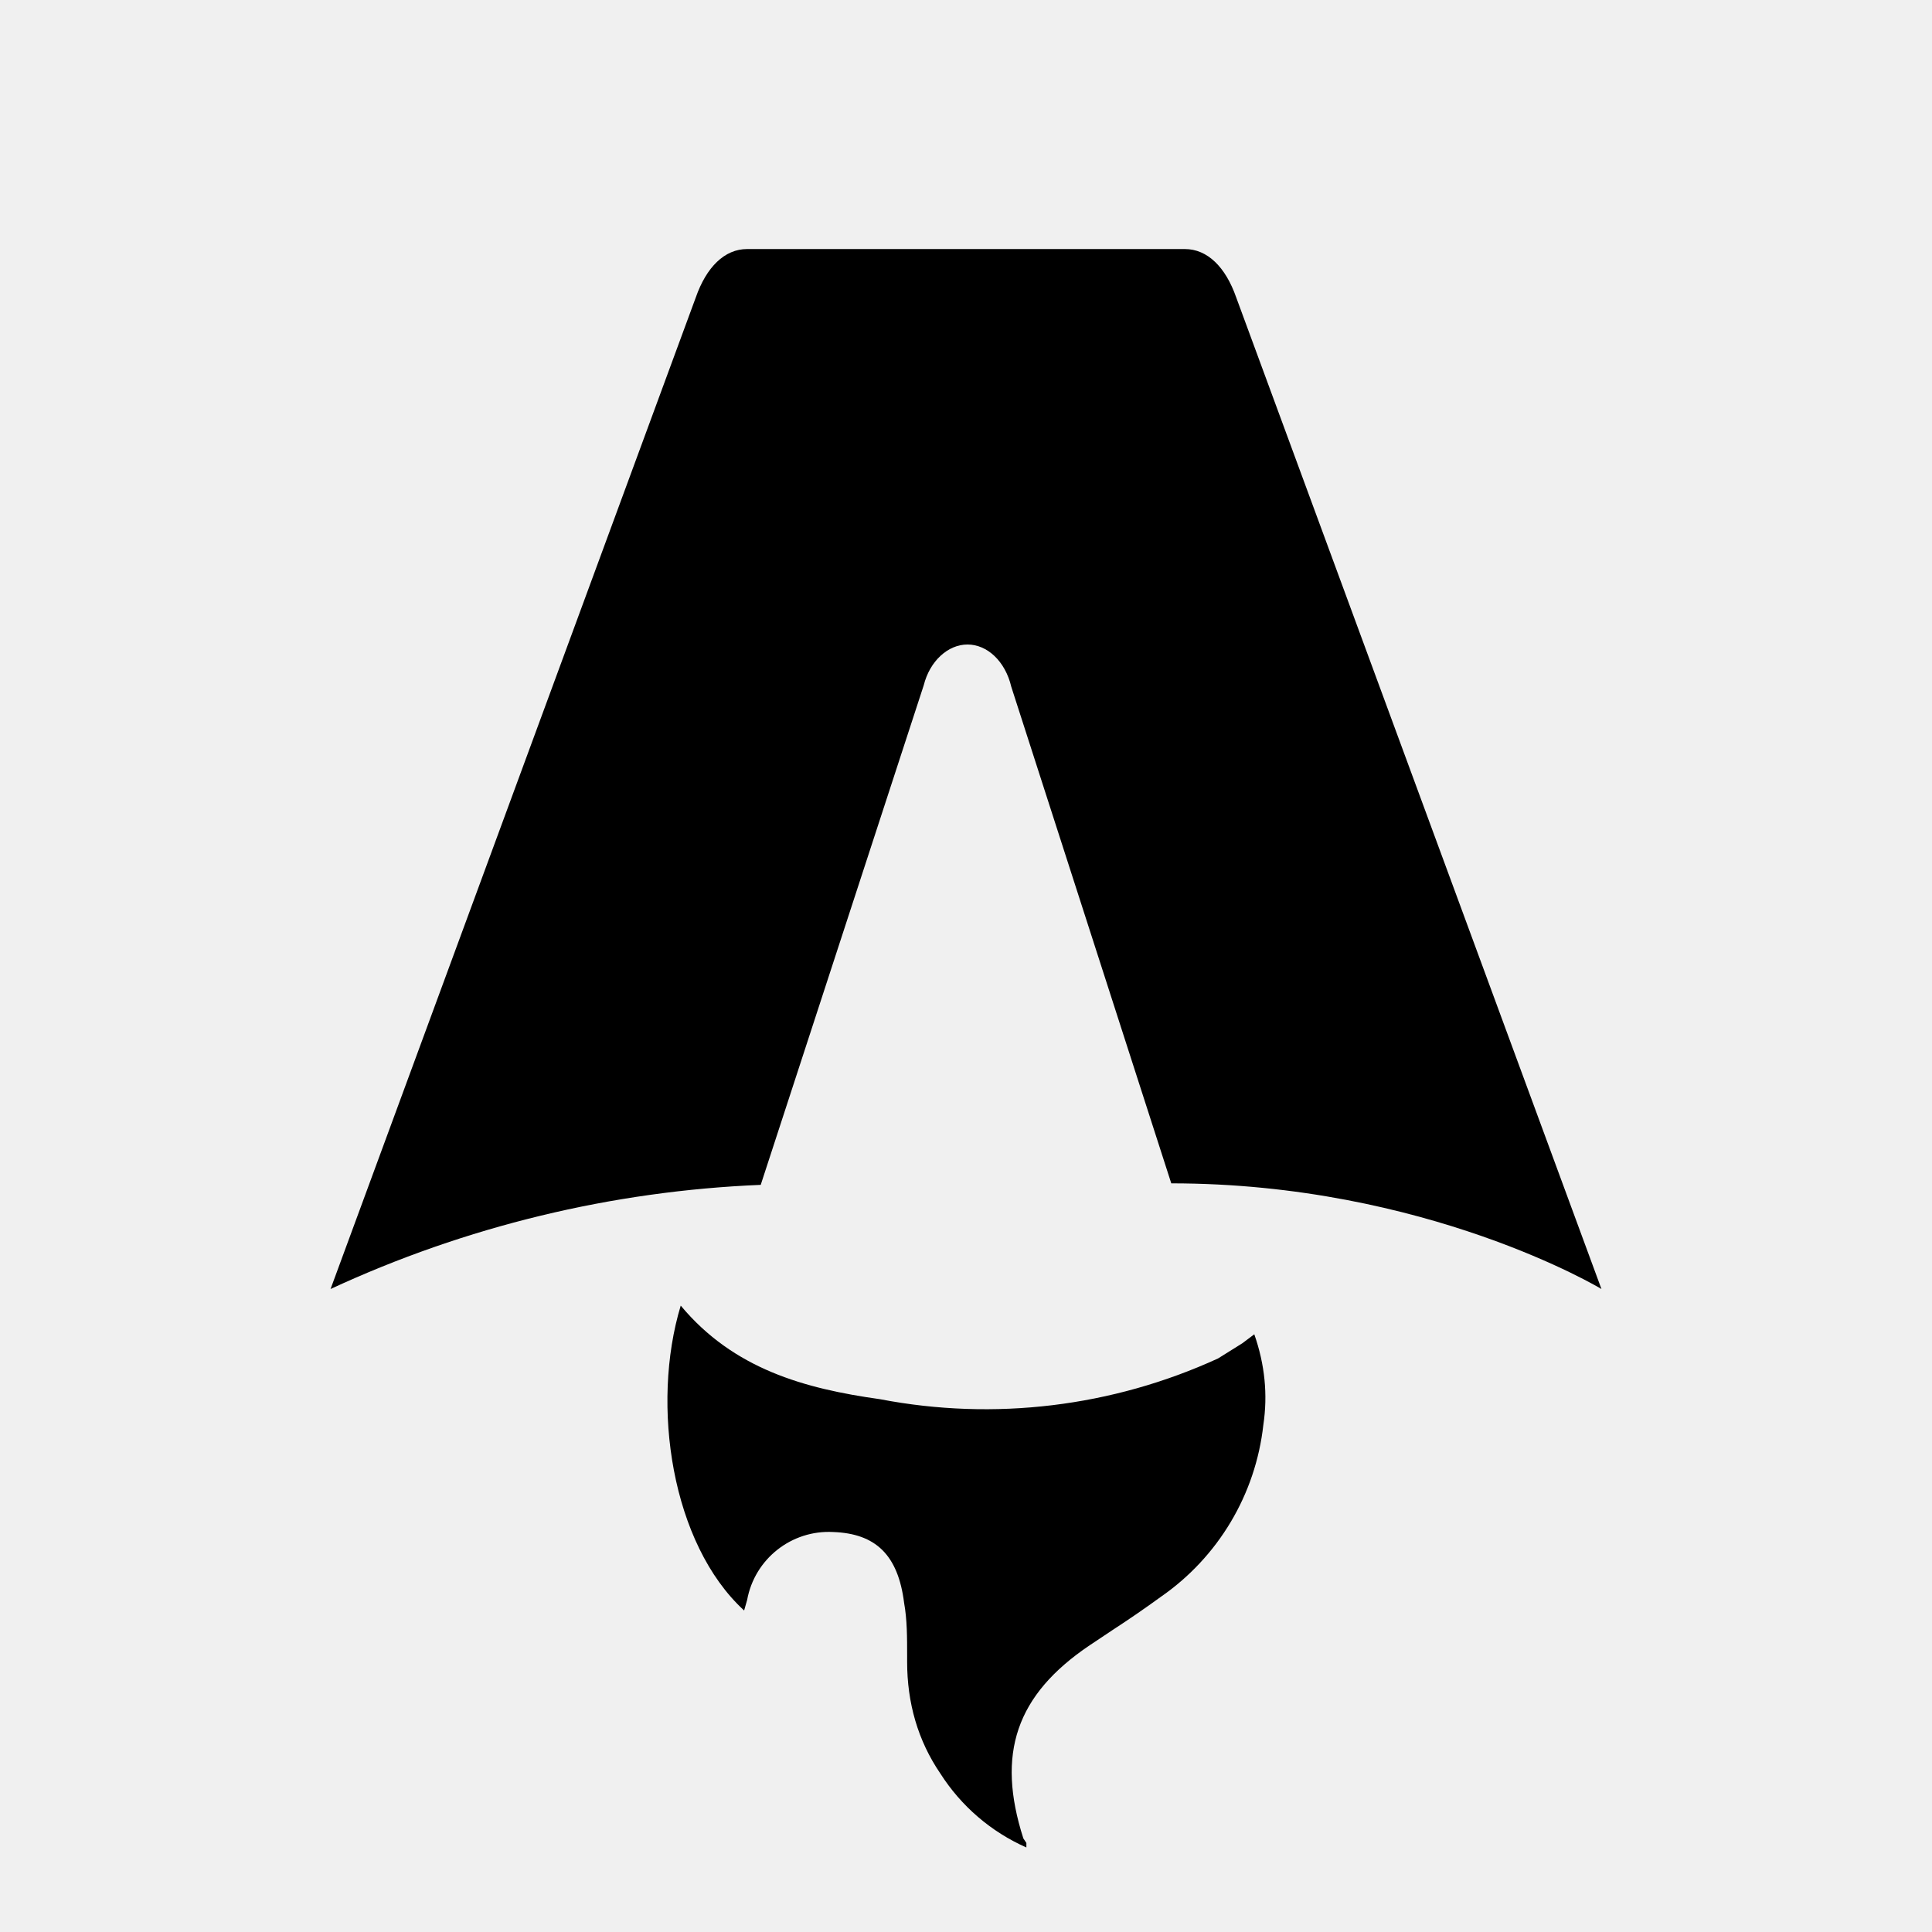
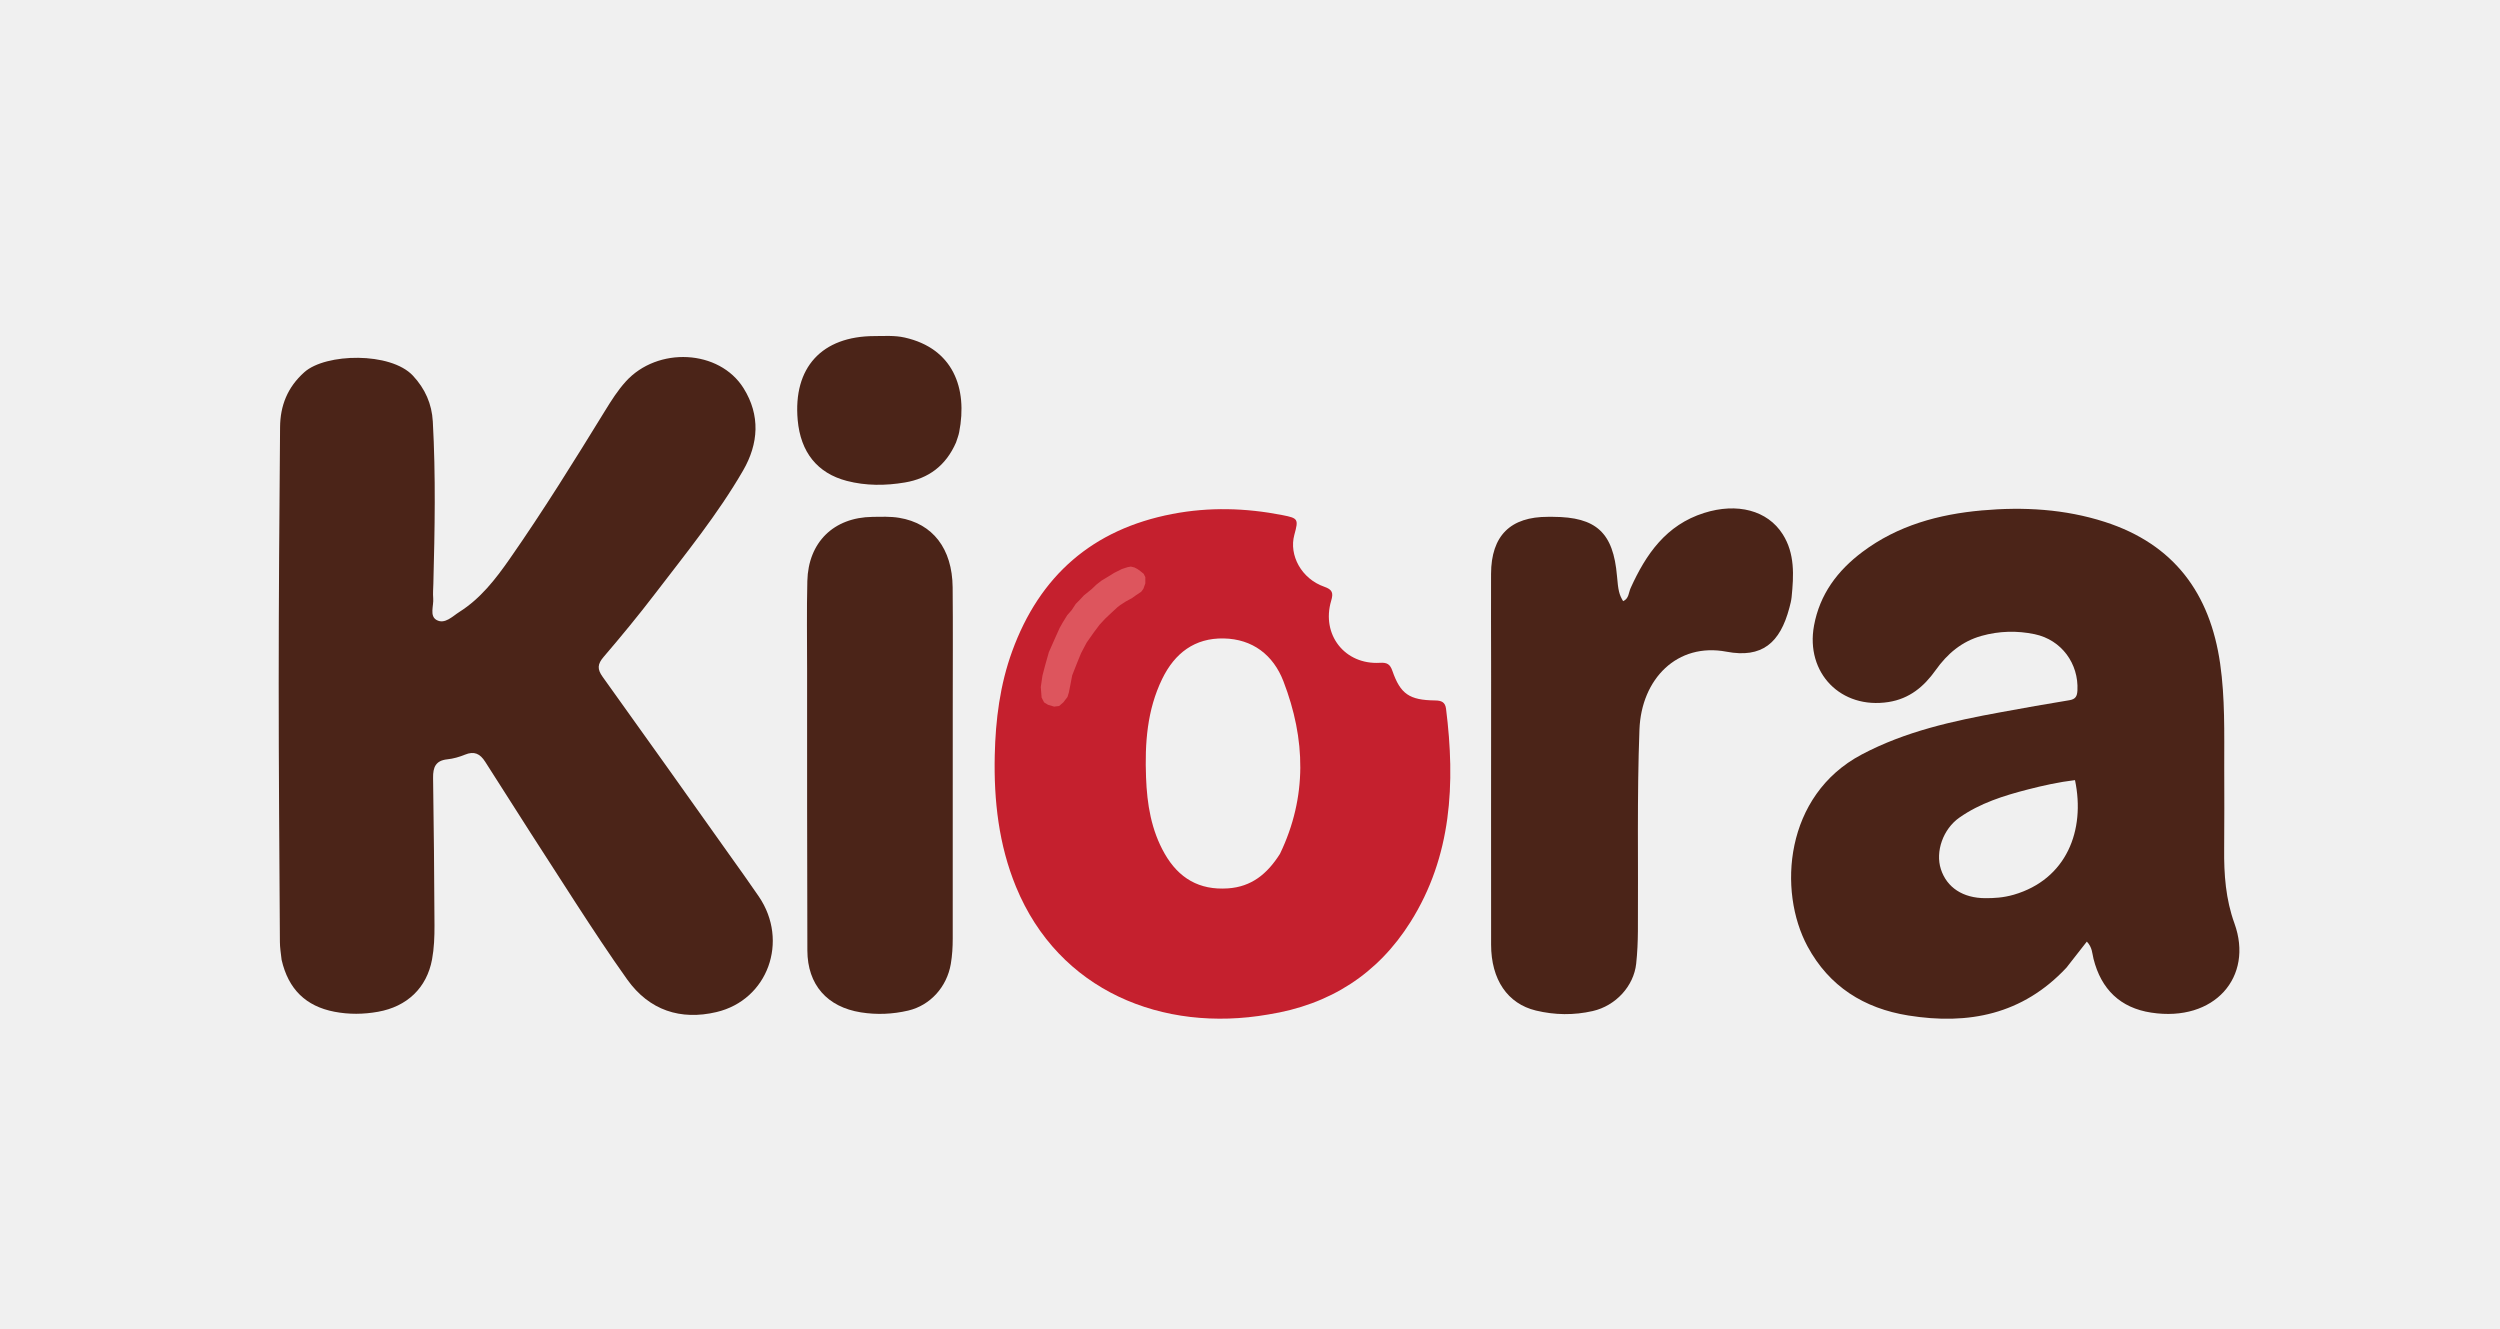
- <svg xmlns="http://www.w3.org/2000/svg" fill="none" viewBox="0 0 128 128">
-   <path d="M50.4 78.5a75.1 75.1 0 0 0-28.5 6.9l24.2-65.7c.7-2 1.9-3.2 3.4-3.2h29c1.5 0 2.7 1.2 3.4 3.2l24.2 65.7s-11.6-7-28.5-7L67 45.5c-.4-1.7-1.6-2.8-2.9-2.8-1.3 0-2.5 1.1-2.9 2.7L50.4 78.5Zm-1.1 28.2Zm-4.2-20.2c-2 6.6-.6 15.8 4.2 20.2a17.5 17.5 0 0 1 .2-.7 5.5 5.5 0 0 1 5.7-4.5c2.8.1 4.3 1.5 4.7 4.7.2 1.1.2 2.3.2 3.5v.4c0 2.7.7 5.2 2.2 7.4a13 13 0 0 0 5.7 4.9v-.3l-.2-.3c-1.8-5.6-.5-9.5 4.4-12.8l1.5-1a73 73 0 0 0 3.2-2.2 16 16 0 0 0 6.8-11.4c.3-2 .1-4-.6-6l-.8.6-1.6 1a37 37 0 0 1-22.4 2.7c-5-.7-9.7-2-13.2-6.2Z" />
-   <style>
-         path { fill: #000; }
-         @media (prefers-color-scheme: dark) {
-             path { fill: #FFF; }
-         }
-     </style>
+ <svg xmlns="http://www.w3.org/2000/svg" version="1.1" id="Layer_1" x="0px" y="0px" width="100%" viewBox="0 0 1024 544" enable-background="new 0 0 1024 544" xml:space="preserve">
+   <defs id="defs6" />
+   <path fill="#000000" opacity="1" stroke="none" d=" M846.403,396.372   C828.412,415.592 806.211,419.89 781.661,415.948   C763.518,413.034 749.232,404.074 740.374,387.656   C728.099,364.906 730.969,325.781 762.517,309.065   C780.478,299.547 799.913,295.302 819.605,291.711   C828.932,290.011 838.263,288.316 847.623,286.809   C850.205,286.394 850.8,285.116 850.917,282.788   C851.463,271.879 844.444,262.081 833.397,259.767   C826.225,258.266 818.856,258.427 811.627,260.456   C803.507,262.735 797.596,267.796 792.822,274.517   C788.04,281.247 782.114,286.206 773.542,287.55   C754.066,290.603 739.443,275.653 743.027,256.224   C745.398,243.367 752.645,233.733 762.838,226.076   C777.319,215.197 794.183,210.635 811.78,209.066   C828.775,207.551 845.758,208.48 862.209,213.795   C890.501,222.936 905.265,243.079 909.379,271.876   C911.39,285.953 911.036,300.118 911.048,314.271   C911.058,325.436 911.137,336.603 911.019,347.768   C910.909,358.145 911.637,368.302 915.229,378.227   C923.133,400.071 907.15,418.763 881.128,414.768   C868.45,412.822 860.64,405.206 857.499,392.717   C856.949,390.532 857.029,388.039 854.768,385.676   C852.004,389.223 849.322,392.664 846.403,396.372  M824.824,366.482   C846.495,360.17 854.237,340.069 849.919,319.538   C843.391,320.311 836.956,321.732 830.572,323.375   C820.722,325.91 811.034,328.958 802.6,334.865   C795.84,339.599 792.679,348.816 794.975,355.985   C797.39,363.525 804.032,367.873 813.162,367.889   C816.828,367.896 820.473,367.722 824.824,366.482  z" id="path2" style="fill:#4b2418;fill-opacity:1" />
+   <path fill="#000000" opacity="1" stroke="none" d=" M115.35,393.164   C115.025,390.431 114.658,388.117 114.645,385.8   C114.442,350.483 114.148,315.165 114.156,279.848   C114.164,244.892 114.423,209.936 114.716,174.98   C114.79,166.16 117.734,158.63 124.66,152.45   C133.421,144.634 159.988,144.099 169.109,153.849   C174.153,159.242 176.88,165.472 177.278,172.657   C178.504,194.792 178.087,216.942 177.504,239.088   C177.451,241.087 177.276,243.1 177.444,245.082   C177.702,248.136 175.83,252.301 178.847,253.966   C182.207,255.821 185.342,252.428 188.179,250.635   C196.805,245.187 202.938,237.28 208.686,229.044   C222.516,209.229 235.244,188.704 247.896,168.132   C250.431,164.01 253.022,159.925 256.267,156.325   C269.316,141.849 294.653,143.113 304.584,159.043   C311.475,170.096 310.749,181.7 304.364,192.731   C293.989,210.658 280.91,226.709 268.372,243.112   C261.599,251.973 254.503,260.601 247.245,269.07   C244.708,272.029 244.573,274.079 246.838,277.232   C264.232,301.448 281.468,325.776 298.743,350.076   C302.797,355.779 306.893,361.454 310.829,367.237   C323.191,385.395 314.592,409.553 293.457,414.545   C278.768,418.015 265.927,413.859 256.892,401.186   C249.645,391.018 242.779,380.57 235.979,370.093   C223.466,350.812 211.084,331.447 198.757,312.046   C196.617,308.679 194.223,307.556 190.426,309.116   C188.136,310.056 185.655,310.767 183.202,311.022   C178.394,311.521 177.33,314.345 177.392,318.603   C177.68,338.743 177.889,358.886 177.967,379.028   C177.985,383.674 177.812,388.403 176.972,392.955   C174.809,404.666 166.708,412.298 154.863,414.42   C148.903,415.488 142.945,415.557 136.988,414.411   C125.275,412.16 118.12,405.198 115.35,393.164  z" id="path1" style="fill:#4b2418;fill-opacity:1" />
+   <path fill="#000000" opacity="1" stroke="none" d=" M391.59,181.239   C387.432,190.74 380.36,195.986 370.645,197.623   C362.705,198.96 354.703,199.018 346.87,196.981   C334.747,193.829 327.906,185.19 326.735,172.036   C324.826,150.584 336.559,137.707 358.15,137.659   C362.296,137.65 366.454,137.33 370.584,138.263   C390.323,142.72 396.43,158.902 392.873,177.05   C392.619,178.35 392.129,179.604 391.59,181.239  z" id="path6" style="fill:#4b2418;fill-opacity:1" />
+   <path fill="#000000" opacity="1" stroke="none" d=" M390.248,290   C390.242,321.806 390.227,353.113 390.238,384.419   C390.239,387.92 390.041,391.376 389.448,394.847   C387.855,404.178 381.086,411.803 371.986,413.936   C365.609,415.431 359.12,415.698 352.641,414.67   C338.818,412.477 330.749,403.36 330.698,389.336   C330.559,350.87 330.603,312.403 330.587,273.936   C330.582,261.958 330.398,249.975 330.684,238.003   C331.064,222.083 341.516,211.92 357.337,211.717   C360.991,211.671 364.717,211.505 368.294,212.096   C382.055,214.37 390.048,224.728 390.203,240.542   C390.362,256.86 390.244,273.181 390.248,290  z" id="path5" style="fill:#4b2418;fill-opacity:1" />
+   <path fill="#000000" opacity="1" stroke="none" d=" M610.752,271   C610.741,258.673 610.68,246.846 610.736,235.019   C610.809,219.42 618.654,211.639 634.127,211.689   C634.793,211.691 635.459,211.692 636.126,211.695   C653.871,211.761 660.804,218.17 662.315,235.907   C662.832,241.966 663.212,243.55 664.83,246.235   C667.212,245.224 667.073,242.717 667.907,240.873   C674.201,226.952 682.461,215.025 697.976,210.111   C711.523,205.82 723.975,208.995 730.211,218.85   C735.224,226.773 734.729,235.693 733.847,244.554   C733.7,246.035 733.31,247.503 732.929,248.95   C729.132,263.374 721.709,269.687 707.18,266.937   C686.991,263.115 672.296,278.054 671.518,298.835   C670.489,326.283 671.07,353.791 670.886,381.273   C670.856,385.762 670.664,390.271 670.18,394.732   C669.181,403.935 661.79,411.967 652.394,414.122   C644.645,415.899 636.805,415.776 629.115,413.922   C617.46,411.113 610.771,401.196 610.755,386.938   C610.714,350.957 610.755,314.977 610.762,278.996   C610.763,276.497 610.756,273.999 610.752,271  z" id="path4" style="fill:#4b2418;fill-opacity:1" />
+   <path fill="#000000" opacity="1" stroke="none" d=" M519.437,415.541   C476.249,423.058 433.681,405.922 416.138,363.192   C409.078,345.995 407.045,327.898 407.45,309.401   C407.77,294.815 409.587,280.482 414.579,266.771   C425.855,235.796 447.519,216.805 480.17,210.523   C495.291,207.614 510.265,208.053 525.266,210.985   C531.735,212.249 531.934,212.615 530.169,219.029   C527.856,227.436 533.122,237.089 542.374,240.311   C545.87,241.529 546.177,242.93 545.241,246.095   C541.131,260.001 550.872,272.367 565.263,271.485   C568.13,271.309 569.372,272.046 570.324,274.785   C573.627,284.292 577.278,286.772 587.823,286.902   C590.405,286.934 591.954,287.573 592.298,290.32   C596.134,320.881 594.679,350.713 577.743,377.636   C564.37,398.894 544.836,411.54 519.437,415.541  M524.279,349.732   C535.497,326.394 534.789,302.682 525.698,279.066   C521.546,268.28 513.065,261.732 501.213,261.505   C489.394,261.278 481.189,267.495 476.054,278.033   C469.799,290.868 468.899,304.518 469.421,318.467   C469.831,329.415 471.528,339.998 477.046,349.662   C482.776,359.696 491.185,364.696 502.991,363.878   C512.576,363.213 518.999,358.062 524.279,349.732  z" id="path3" style="fill:#c5202e;fill-opacity:1" />
+   <path style="fill:#dd555d;fill-opacity:1;stroke-width:0.619" d="m 447.145,241.3 -3.189,2.585 -1.708,1.846 -1.595,1.6 -1.708,2.585 -1.822,2.092 -1.822,2.954 -1.253,2.215 -2.05,4.554 -2.392,5.416 -1.595,5.662 -1.025,3.939 -0.683,4.677 0.342,4.308 1.025,1.969 1.595,0.985 2.506,0.738 2.05,-0.246 1.708,-1.477 1.708,-2.215 0.569,-1.846 0.683,-3.446 0.683,-3.569 1.936,-4.923 1.708,-4.185 2.278,-4.308 2.847,-4.062 2.392,-3.2 2.392,-2.585 2.62,-2.462 2.392,-2.215 1.139,-0.862 2.278,-1.477 2.506,-1.354 1.708,-1.231 2.05,-1.354 0.911,-1.231 0.797,-2.215 v -2.585 l -0.683,-1.354 -1.367,-1.108 -1.025,-0.738 -1.367,-0.738 -1.481,-0.369 -1.367,0.246 -2.278,0.738 -3.189,1.6 -2.392,1.477 -2.847,1.723 -2.05,1.6 z" id="path7" />
+   <path style="fill:#000000;fill-opacity:1" d="m 644.597,833.593 -17.211,7.469" id="path11" />
</svg>
